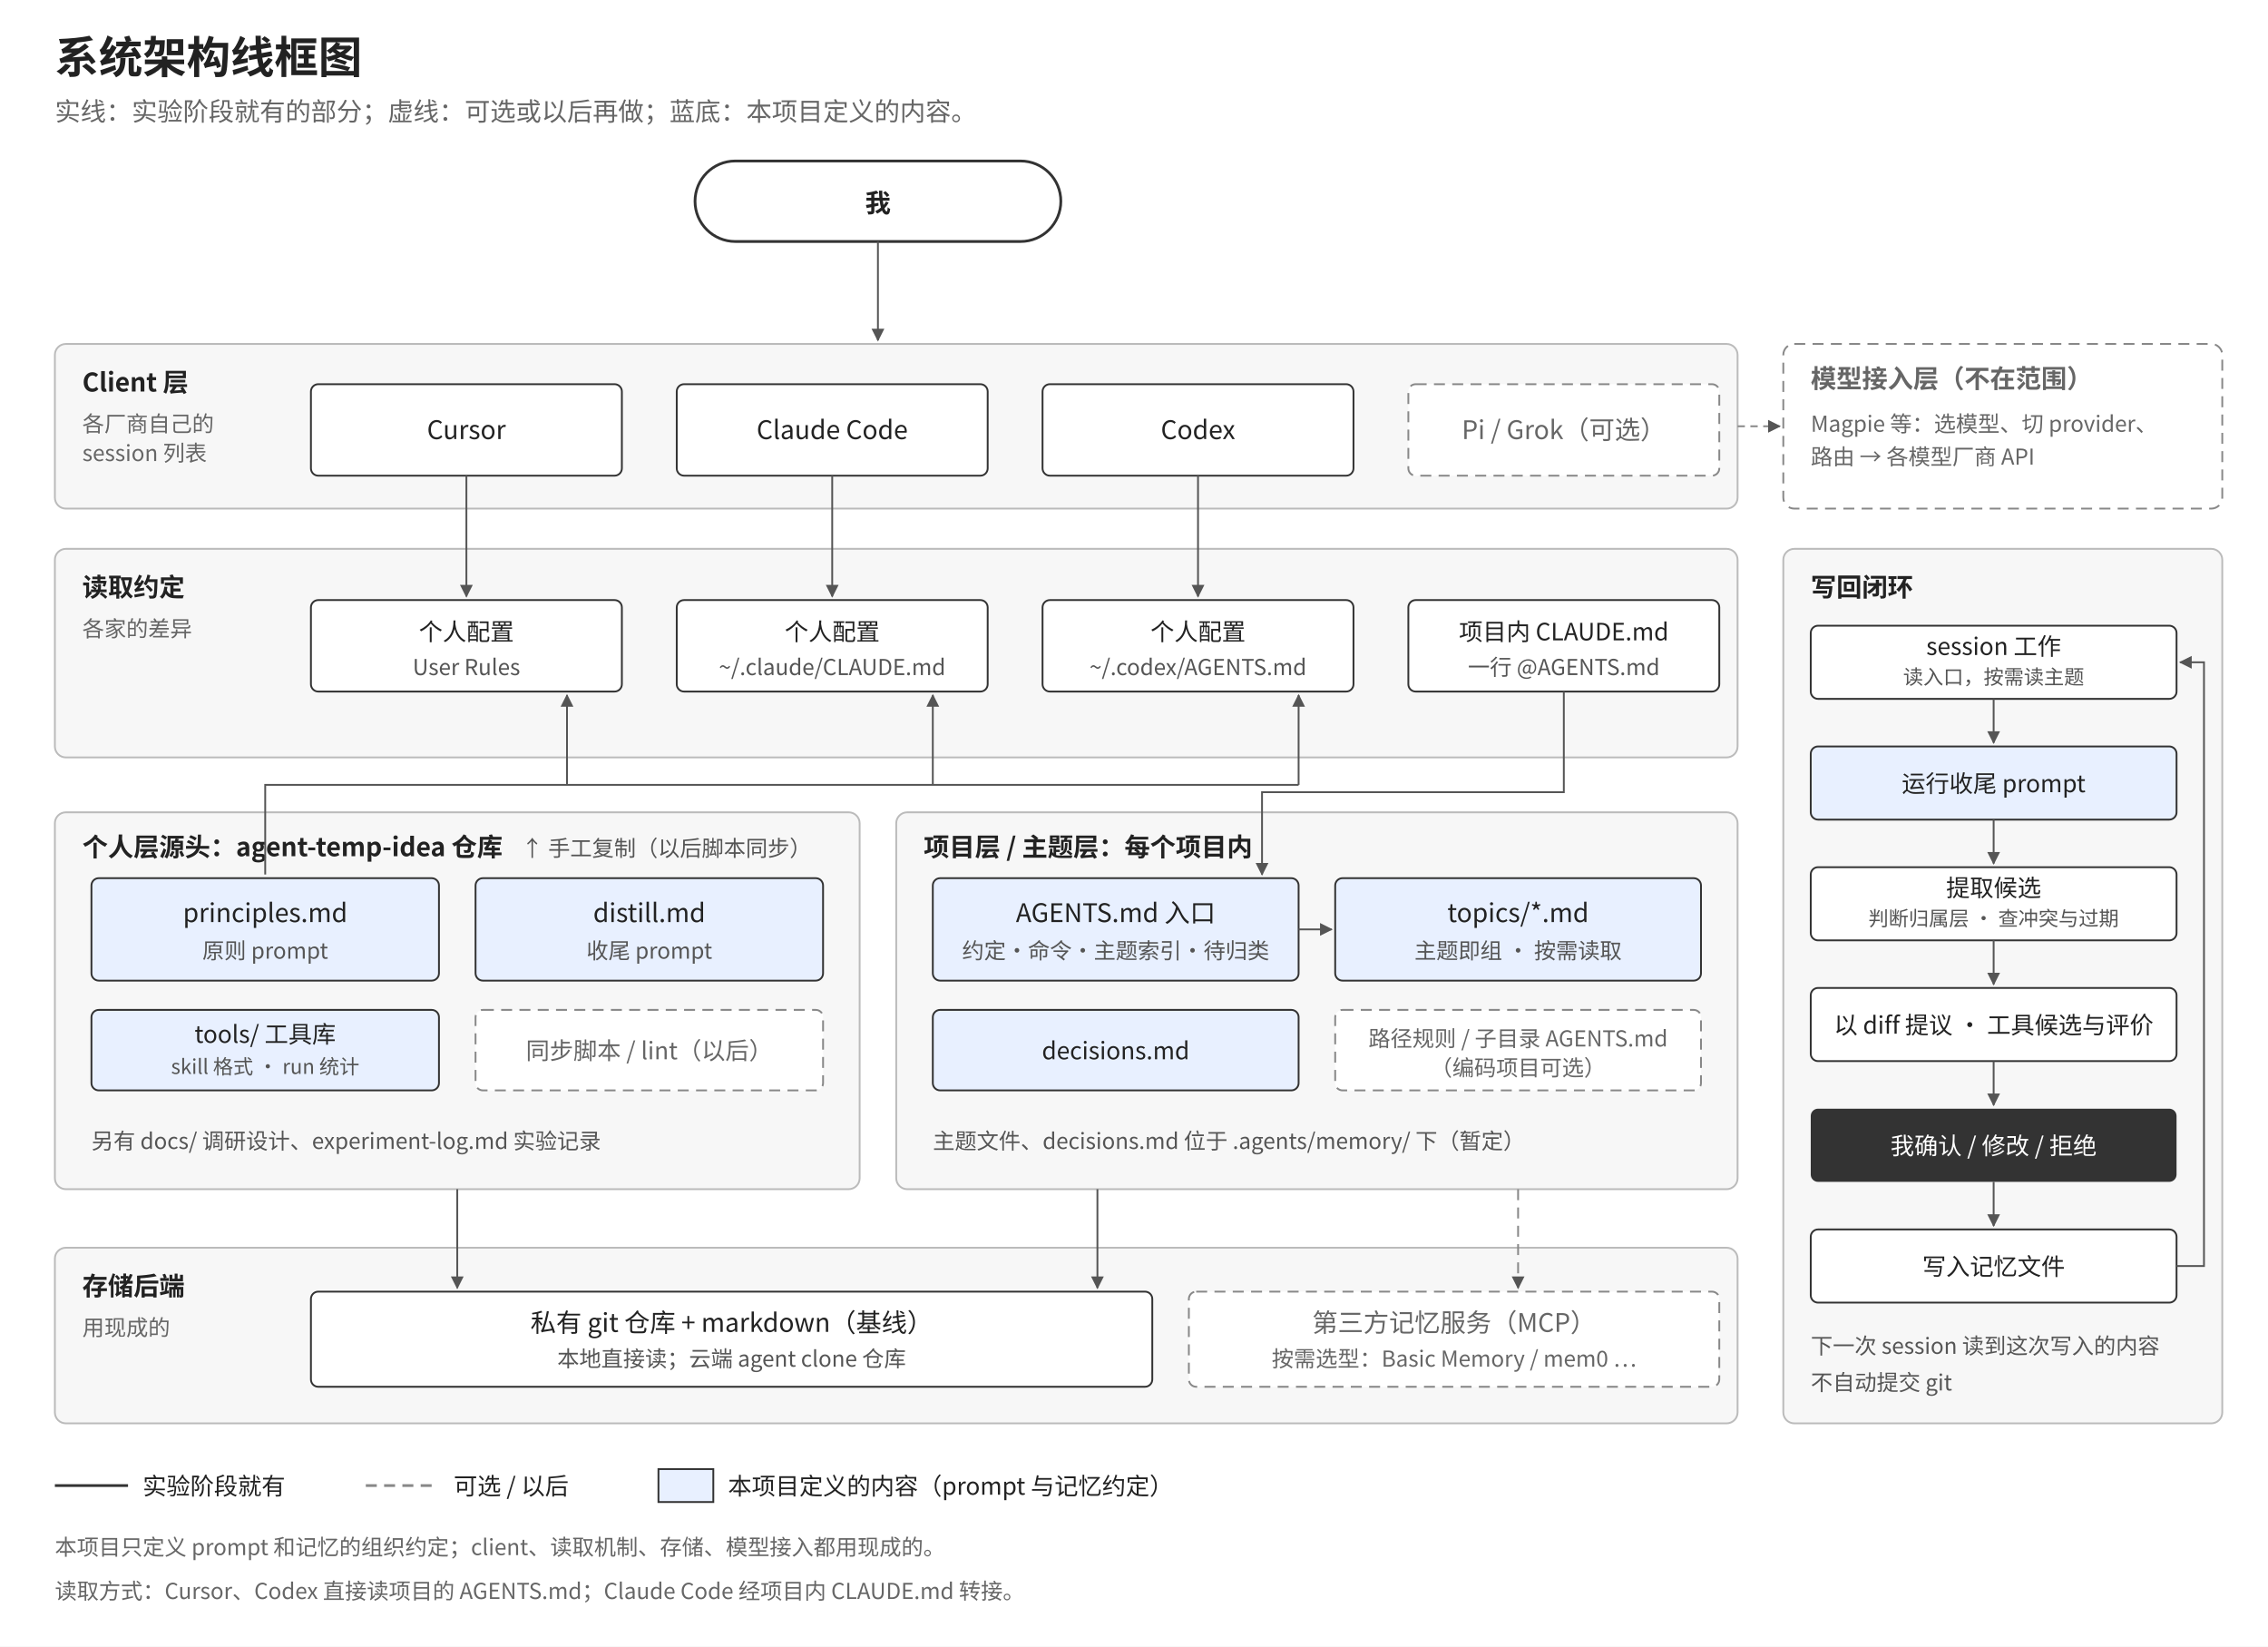
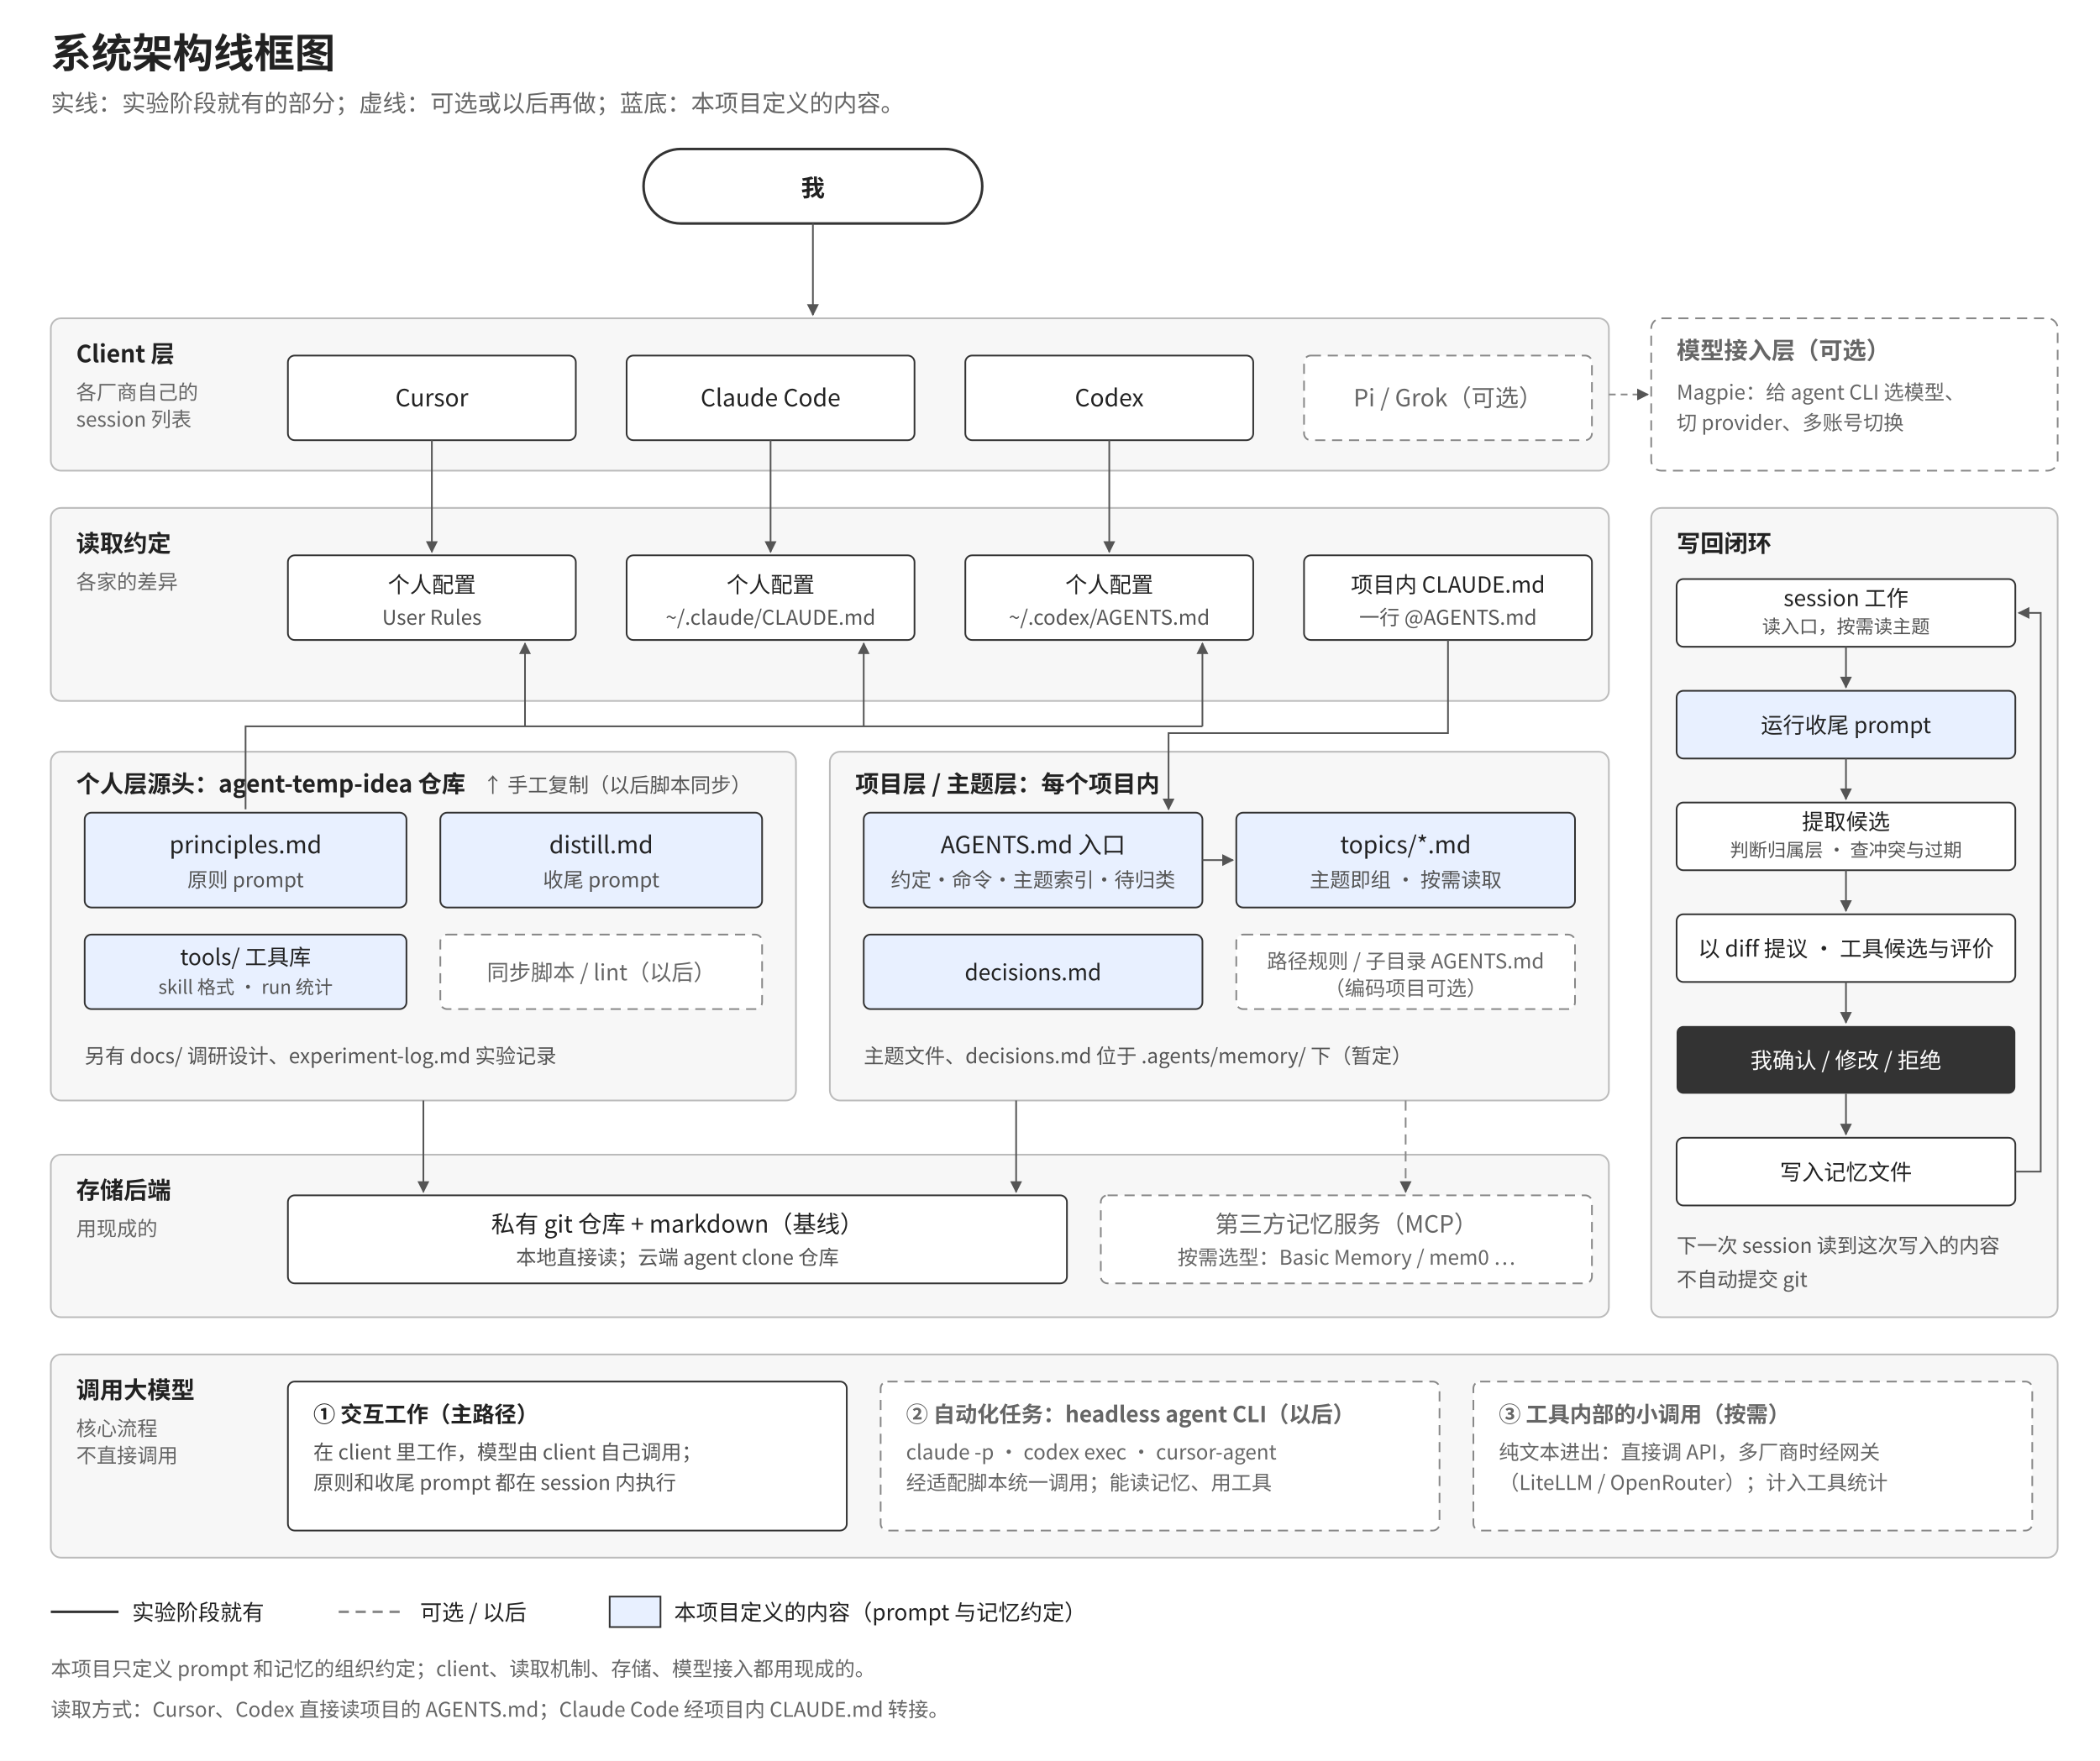
- <svg xmlns="http://www.w3.org/2000/svg" width="1240" height="900" viewBox="0 0 1240 900" font-family="PingFang SC, Microsoft YaHei, Noto Sans CJK SC, WenQuanYi Zen Hei, sans-serif" font-size="14" fill="#222">
+ <svg xmlns="http://www.w3.org/2000/svg" width="1240" height="1040" viewBox="0 0 1240 1040" font-family="PingFang SC, Microsoft YaHei, Noto Sans CJK SC, WenQuanYi Zen Hei, sans-serif" font-size="14" fill="#222">
  <defs>
    <marker id="ar" viewBox="0 0 10 10" refX="9" refY="5" markerWidth="7" markerHeight="7" orient="auto">
      <path d="M0,0 L10,5 L0,10 z" fill="#555" />
    </marker>
  </defs>
-   <rect width="1240" height="900" fill="#fff" />
+   <rect width="1240" height="1040" fill="#fff" />
  <text x="30" y="40" font-size="24" font-weight="bold">系统架构线框图</text>
  <text x="30" y="66" fill="#666">实线：实验阶段就有的部分；虚线：可选或以后再做；蓝底：本项目定义的内容。</text>
  <rect x="380" y="88" width="200" height="44" rx="22" fill="none" stroke="#333" stroke-width="1.5" />
  <text x="480" y="116" text-anchor="middle" font-weight="bold">我</text>
  <line x1="480" y1="132" x2="480" y2="186" stroke="#555" marker-end="url(#ar)" />
  <rect x="30" y="188" width="920" height="90" rx="6" fill="#f7f7f7" stroke="#bbb" />
  <text x="45" y="214" font-weight="bold">Client 层</text>
  <text x="45" y="236" fill="#666" font-size="12">各厂商自己的</text>
  <text x="45" y="252" fill="#666" font-size="12">session 列表</text>
  <rect x="170" y="210" width="170" height="50" rx="4" fill="#fff" stroke="#333" />
  <text x="255" y="240" text-anchor="middle">Cursor</text>
  <rect x="370" y="210" width="170" height="50" rx="4" fill="#fff" stroke="#333" />
  <text x="455" y="240" text-anchor="middle">Claude Code</text>
  <rect x="570" y="210" width="170" height="50" rx="4" fill="#fff" stroke="#333" />
  <text x="655" y="240" text-anchor="middle">Codex</text>
  <rect x="770" y="210" width="170" height="50" rx="4" fill="#fff" stroke="#888" stroke-dasharray="6 4" />
  <text x="855" y="240" text-anchor="middle" fill="#666">Pi / Grok（可选）</text>
  <rect x="30" y="300" width="920" height="114" rx="6" fill="#f7f7f7" stroke="#bbb" />
  <text x="45" y="326" font-weight="bold">读取约定</text>
  <text x="45" y="348" fill="#666" font-size="12">各家的差异</text>
  <rect x="170" y="328" width="170" height="50" rx="4" fill="#fff" stroke="#333" />
  <text x="255" y="350" text-anchor="middle" font-size="13">个人配置</text>
  <text x="255" y="369" text-anchor="middle" font-size="12" fill="#555">User Rules</text>
  <rect x="370" y="328" width="170" height="50" rx="4" fill="#fff" stroke="#333" />
  <text x="455" y="350" text-anchor="middle" font-size="13">个人配置</text>
  <text x="455" y="369" text-anchor="middle" font-size="12" fill="#555">~/.claude/CLAUDE.md</text>
  <rect x="570" y="328" width="170" height="50" rx="4" fill="#fff" stroke="#333" />
  <text x="655" y="350" text-anchor="middle" font-size="13">个人配置</text>
  <text x="655" y="369" text-anchor="middle" font-size="12" fill="#555">~/.codex/AGENTS.md</text>
  <rect x="770" y="328" width="170" height="50" rx="4" fill="#fff" stroke="#333" />
  <text x="855" y="350" text-anchor="middle" font-size="13">项目内 CLAUDE.md</text>
  <text x="855" y="369" text-anchor="middle" font-size="12" fill="#555">一行 @AGENTS.md</text>
  <rect x="30" y="444" width="440" height="206" rx="6" fill="#f7f7f7" stroke="#bbb" />
  <text x="45" y="468" font-weight="bold">个人层源头：agent-temp-idea 仓库</text>
  <rect x="50" y="480" width="190" height="56" rx="4" fill="#e8f0ff" stroke="#333" />
  <text x="145" y="504" text-anchor="middle">principles.md</text>
  <text x="145" y="524" text-anchor="middle" font-size="12" fill="#555">原则 prompt</text>
  <rect x="260" y="480" width="190" height="56" rx="4" fill="#e8f0ff" stroke="#333" />
  <text x="355" y="504" text-anchor="middle">distill.md</text>
  <text x="355" y="524" text-anchor="middle" font-size="12" fill="#555">收尾 prompt</text>
  <rect x="50" y="552" width="190" height="44" rx="4" fill="#e8f0ff" stroke="#333" />
  <text x="145" y="570" text-anchor="middle" font-size="13">tools/ 工具库</text>
  <text x="145" y="587" text-anchor="middle" font-size="11" fill="#555">skill 格式 · run 统计</text>
  <rect x="260" y="552" width="190" height="44" rx="4" fill="#fff" stroke="#888" stroke-dasharray="6 4" />
  <text x="355" y="579" text-anchor="middle" font-size="13" fill="#666">同步脚本 / lint（以后）</text>
  <text x="50" y="628" fill="#555" font-size="12">另有 docs/ 调研设计、experiment-log.md 实验记录</text>
  <rect x="490" y="444" width="460" height="206" rx="6" fill="#f7f7f7" stroke="#bbb" />
  <text x="505" y="468" font-weight="bold">项目层 / 主题层：每个项目内</text>
  <rect x="510" y="480" width="200" height="56" rx="4" fill="#e8f0ff" stroke="#333" />
  <text x="610" y="504" text-anchor="middle">AGENTS.md 入口</text>
  <text x="610" y="524" text-anchor="middle" font-size="12" fill="#555">约定·命令·主题索引·待归类</text>
  <rect x="730" y="480" width="200" height="56" rx="4" fill="#e8f0ff" stroke="#333" />
  <text x="830" y="504" text-anchor="middle">topics/*.md</text>
  <text x="830" y="524" text-anchor="middle" font-size="12" fill="#555">主题即组 · 按需读取</text>
  <line x1="710" y1="508" x2="728" y2="508" stroke="#555" marker-end="url(#ar)" />
  <rect x="510" y="552" width="200" height="44" rx="4" fill="#e8f0ff" stroke="#333" />
  <text x="610" y="579" text-anchor="middle" font-size="13">decisions.md</text>
  <rect x="730" y="552" width="200" height="44" rx="4" fill="#fff" stroke="#888" stroke-dasharray="6 4" />
  <text x="830" y="572" text-anchor="middle" font-size="12" fill="#666">路径规则 / 子目录 AGENTS.md</text>
  <text x="830" y="588" text-anchor="middle" font-size="12" fill="#666">（编码项目可选）</text>
  <text x="510" y="628" fill="#555" font-size="12">主题文件、decisions.md 位于 .agents/memory/ 下（暂定）</text>
  <rect x="30" y="682" width="920" height="96" rx="6" fill="#f7f7f7" stroke="#bbb" />
  <text x="45" y="708" font-weight="bold">存储后端</text>
  <text x="45" y="730" fill="#666" font-size="12">用现成的</text>
  <rect x="170" y="706" width="460" height="52" rx="4" fill="#fff" stroke="#333" />
  <text x="400" y="728" text-anchor="middle">私有 git 仓库 + markdown（基线）</text>
  <text x="400" y="747" text-anchor="middle" font-size="12" fill="#555">本地直接读；云端 agent clone 仓库</text>
  <rect x="650" y="706" width="290" height="52" rx="4" fill="#fff" stroke="#888" stroke-dasharray="6 4" />
  <text x="795" y="728" text-anchor="middle" fill="#666">第三方记忆服务（MCP）</text>
  <text x="795" y="747" text-anchor="middle" font-size="12" fill="#666">按需选型：Basic Memory / mem0 …</text>
  <rect x="975" y="188" width="240" height="90" rx="6" fill="none" stroke="#888" stroke-dasharray="6 4" />
-   <text x="990" y="212" font-weight="bold" fill="#666">模型接入层（不在范围）</text>
-   <text x="990" y="236" font-size="12" fill="#666">Magpie 等：选模型、切 provider、</text>
-   <text x="990" y="254" font-size="12" fill="#666">路由 → 各模型厂商 API</text>
+   <text x="990" y="212" font-weight="bold" fill="#666">模型接入层（可选）</text>
+   <text x="990" y="236" font-size="12" fill="#666">Magpie：给 agent CLI 选模型、</text>
+   <text x="990" y="254" font-size="12" fill="#666">切 provider、多账号切换</text>
  <line x1="950" y1="233" x2="973" y2="233" stroke="#888" stroke-dasharray="4 3" marker-end="url(#ar)" />
  <rect x="975" y="300" width="240" height="478" rx="6" fill="#f7f7f7" stroke="#bbb" />
  <text x="990" y="326" font-weight="bold">写回闭环</text>
  <rect x="990" y="342" width="200" height="40" rx="4" fill="#fff" stroke="#333" />
  <text x="1090" y="358" text-anchor="middle" font-size="13">session 工作</text>
  <text x="1090" y="374" text-anchor="middle" font-size="11" fill="#555">读入口，按需读主题</text>
  <rect x="990" y="408" width="200" height="40" rx="4" fill="#e8f0ff" stroke="#333" />
  <text x="1090" y="433" text-anchor="middle" font-size="13">运行收尾 prompt</text>
  <rect x="990" y="474" width="200" height="40" rx="4" fill="#fff" stroke="#333" />
  <text x="1090" y="490" text-anchor="middle" font-size="13">提取候选</text>
  <text x="1090" y="506" text-anchor="middle" font-size="11" fill="#555">判断归属层 · 查冲突与过期</text>
  <rect x="990" y="540" width="200" height="40" rx="4" fill="#fff" stroke="#333" />
  <text x="1090" y="565" text-anchor="middle" font-size="13">以 diff 提议 · 工具候选与评价</text>
  <rect x="990" y="606" width="200" height="40" rx="4" fill="#333" />
  <text x="1090" y="631" text-anchor="middle" font-size="13" fill="#fff">我确认 / 修改 / 拒绝</text>
  <rect x="990" y="672" width="200" height="40" rx="4" fill="#fff" stroke="#333" />
  <text x="1090" y="697" text-anchor="middle" font-size="13">写入记忆文件</text>
  <line x1="1090" y1="382" x2="1090" y2="406" stroke="#555" marker-end="url(#ar)" />
  <line x1="1090" y1="448" x2="1090" y2="472" stroke="#555" marker-end="url(#ar)" />
  <line x1="1090" y1="514" x2="1090" y2="538" stroke="#555" marker-end="url(#ar)" />
  <line x1="1090" y1="580" x2="1090" y2="604" stroke="#555" marker-end="url(#ar)" />
  <line x1="1090" y1="646" x2="1090" y2="670" stroke="#555" marker-end="url(#ar)" />
  <polyline points="1190,692 1205,692 1205,362 1192,362" fill="none" stroke="#555" marker-end="url(#ar)" />
  <text x="990" y="740" font-size="12" fill="#555">下一次 session 读到这次写入的内容</text>
  <text x="990" y="760" font-size="12" fill="#555">不自动提交 git</text>
  <line x1="255" y1="260" x2="255" y2="326" stroke="#555" marker-end="url(#ar)" />
  <line x1="455" y1="260" x2="455" y2="326" stroke="#555" marker-end="url(#ar)" />
  <line x1="655" y1="260" x2="655" y2="326" stroke="#555" marker-end="url(#ar)" />
  <polyline points="145,478 145,429 710,429" fill="none" stroke="#555" />
  <line x1="310" y1="429" x2="310" y2="380" stroke="#555" marker-end="url(#ar)" />
  <line x1="510" y1="429" x2="510" y2="380" stroke="#555" marker-end="url(#ar)" />
  <line x1="710" y1="429" x2="710" y2="380" stroke="#555" marker-end="url(#ar)" />
  <text x="285" y="468" fill="#555" font-size="12">↑ 手工复制（以后脚本同步）</text>
  <polyline points="855,378 855,433 690,433 690,478" fill="none" stroke="#555" marker-end="url(#ar)" />
  <line x1="250" y1="650" x2="250" y2="704" stroke="#555" marker-end="url(#ar)" />
  <line x1="600" y1="650" x2="600" y2="704" stroke="#555" marker-end="url(#ar)" />
  <line x1="830" y1="650" x2="830" y2="704" stroke="#888" stroke-dasharray="6 4" marker-end="url(#ar)" />
-   <line x1="30" y1="812" x2="70" y2="812" stroke="#333" stroke-width="1.5" />
-   <text x="78" y="817" font-size="13">实验阶段就有</text>
-   <line x1="200" y1="812" x2="240" y2="812" stroke="#888" stroke-width="1.5" stroke-dasharray="6 4" />
-   <text x="248" y="817" font-size="13">可选 / 以后</text>
-   <rect x="360" y="803" width="30" height="18" fill="#e8f0ff" stroke="#333" />
-   <text x="398" y="817" font-size="13">本项目定义的内容（prompt 与记忆约定）</text>
-   <text x="30" y="850" font-size="12" fill="#666">本项目只定义 prompt 和记忆的组织约定；client、读取机制、存储、模型接入都用现成的。</text>
-   <text x="30" y="874" font-size="12" fill="#666">读取方式：Cursor、Codex 直接读项目的 AGENTS.md；Claude Code 经项目内 CLAUDE.md 转接。</text>
+   <rect x="30" y="800" width="1185" height="120" rx="6" fill="#f7f7f7" stroke="#bbb" />
+   <text x="45" y="826" font-weight="bold">调用大模型</text>
+   <text x="45" y="848" fill="#666" font-size="12">核心流程</text>
+   <text x="45" y="864" fill="#666" font-size="12">不直接调用</text>
+   <rect x="170" y="816" width="330" height="88" rx="4" fill="#fff" stroke="#333" />
+   <text x="185" y="840" font-weight="bold" font-size="13">① 交互工作（主路径）</text>
+   <text x="185" y="862" font-size="12" fill="#555">在 client 里工作，模型由 client 自己调用；</text>
+   <text x="185" y="880" font-size="12" fill="#555">原则和收尾 prompt 都在 session 内执行</text>
+   <rect x="520" y="816" width="330" height="88" rx="4" fill="#fff" stroke="#888" stroke-dasharray="6 4" />
+   <text x="535" y="840" font-weight="bold" font-size="13" fill="#666">② 自动化任务：headless agent CLI（以后）</text>
+   <text x="535" y="862" font-size="12" fill="#666">claude -p · codex exec · cursor-agent</text>
+   <text x="535" y="880" font-size="12" fill="#666">经适配脚本统一调用；能读记忆、用工具</text>
+   <rect x="870" y="816" width="330" height="88" rx="4" fill="#fff" stroke="#888" stroke-dasharray="6 4" />
+   <text x="885" y="840" font-weight="bold" font-size="13" fill="#666">③ 工具内部的小调用（按需）</text>
+   <text x="885" y="862" font-size="12" fill="#666">纯文本进出：直接调 API，多厂商时经网关</text>
+   <text x="885" y="880" font-size="12" fill="#666">（LiteLLM / OpenRouter）；计入工具统计</text>
+   <line x1="30" y1="952" x2="70" y2="952" stroke="#333" stroke-width="1.5" />
+   <text x="78" y="957" font-size="13">实验阶段就有</text>
+   <line x1="200" y1="952" x2="240" y2="952" stroke="#888" stroke-width="1.5" stroke-dasharray="6 4" />
+   <text x="248" y="957" font-size="13">可选 / 以后</text>
+   <rect x="360" y="943" width="30" height="18" fill="#e8f0ff" stroke="#333" />
+   <text x="398" y="957" font-size="13">本项目定义的内容（prompt 与记忆约定）</text>
+   <text x="30" y="990" font-size="12" fill="#666">本项目只定义 prompt 和记忆的组织约定；client、读取机制、存储、模型接入都用现成的。</text>
+   <text x="30" y="1014" font-size="12" fill="#666">读取方式：Cursor、Codex 直接读项目的 AGENTS.md；Claude Code 经项目内 CLAUDE.md 转接。</text>
</svg>
